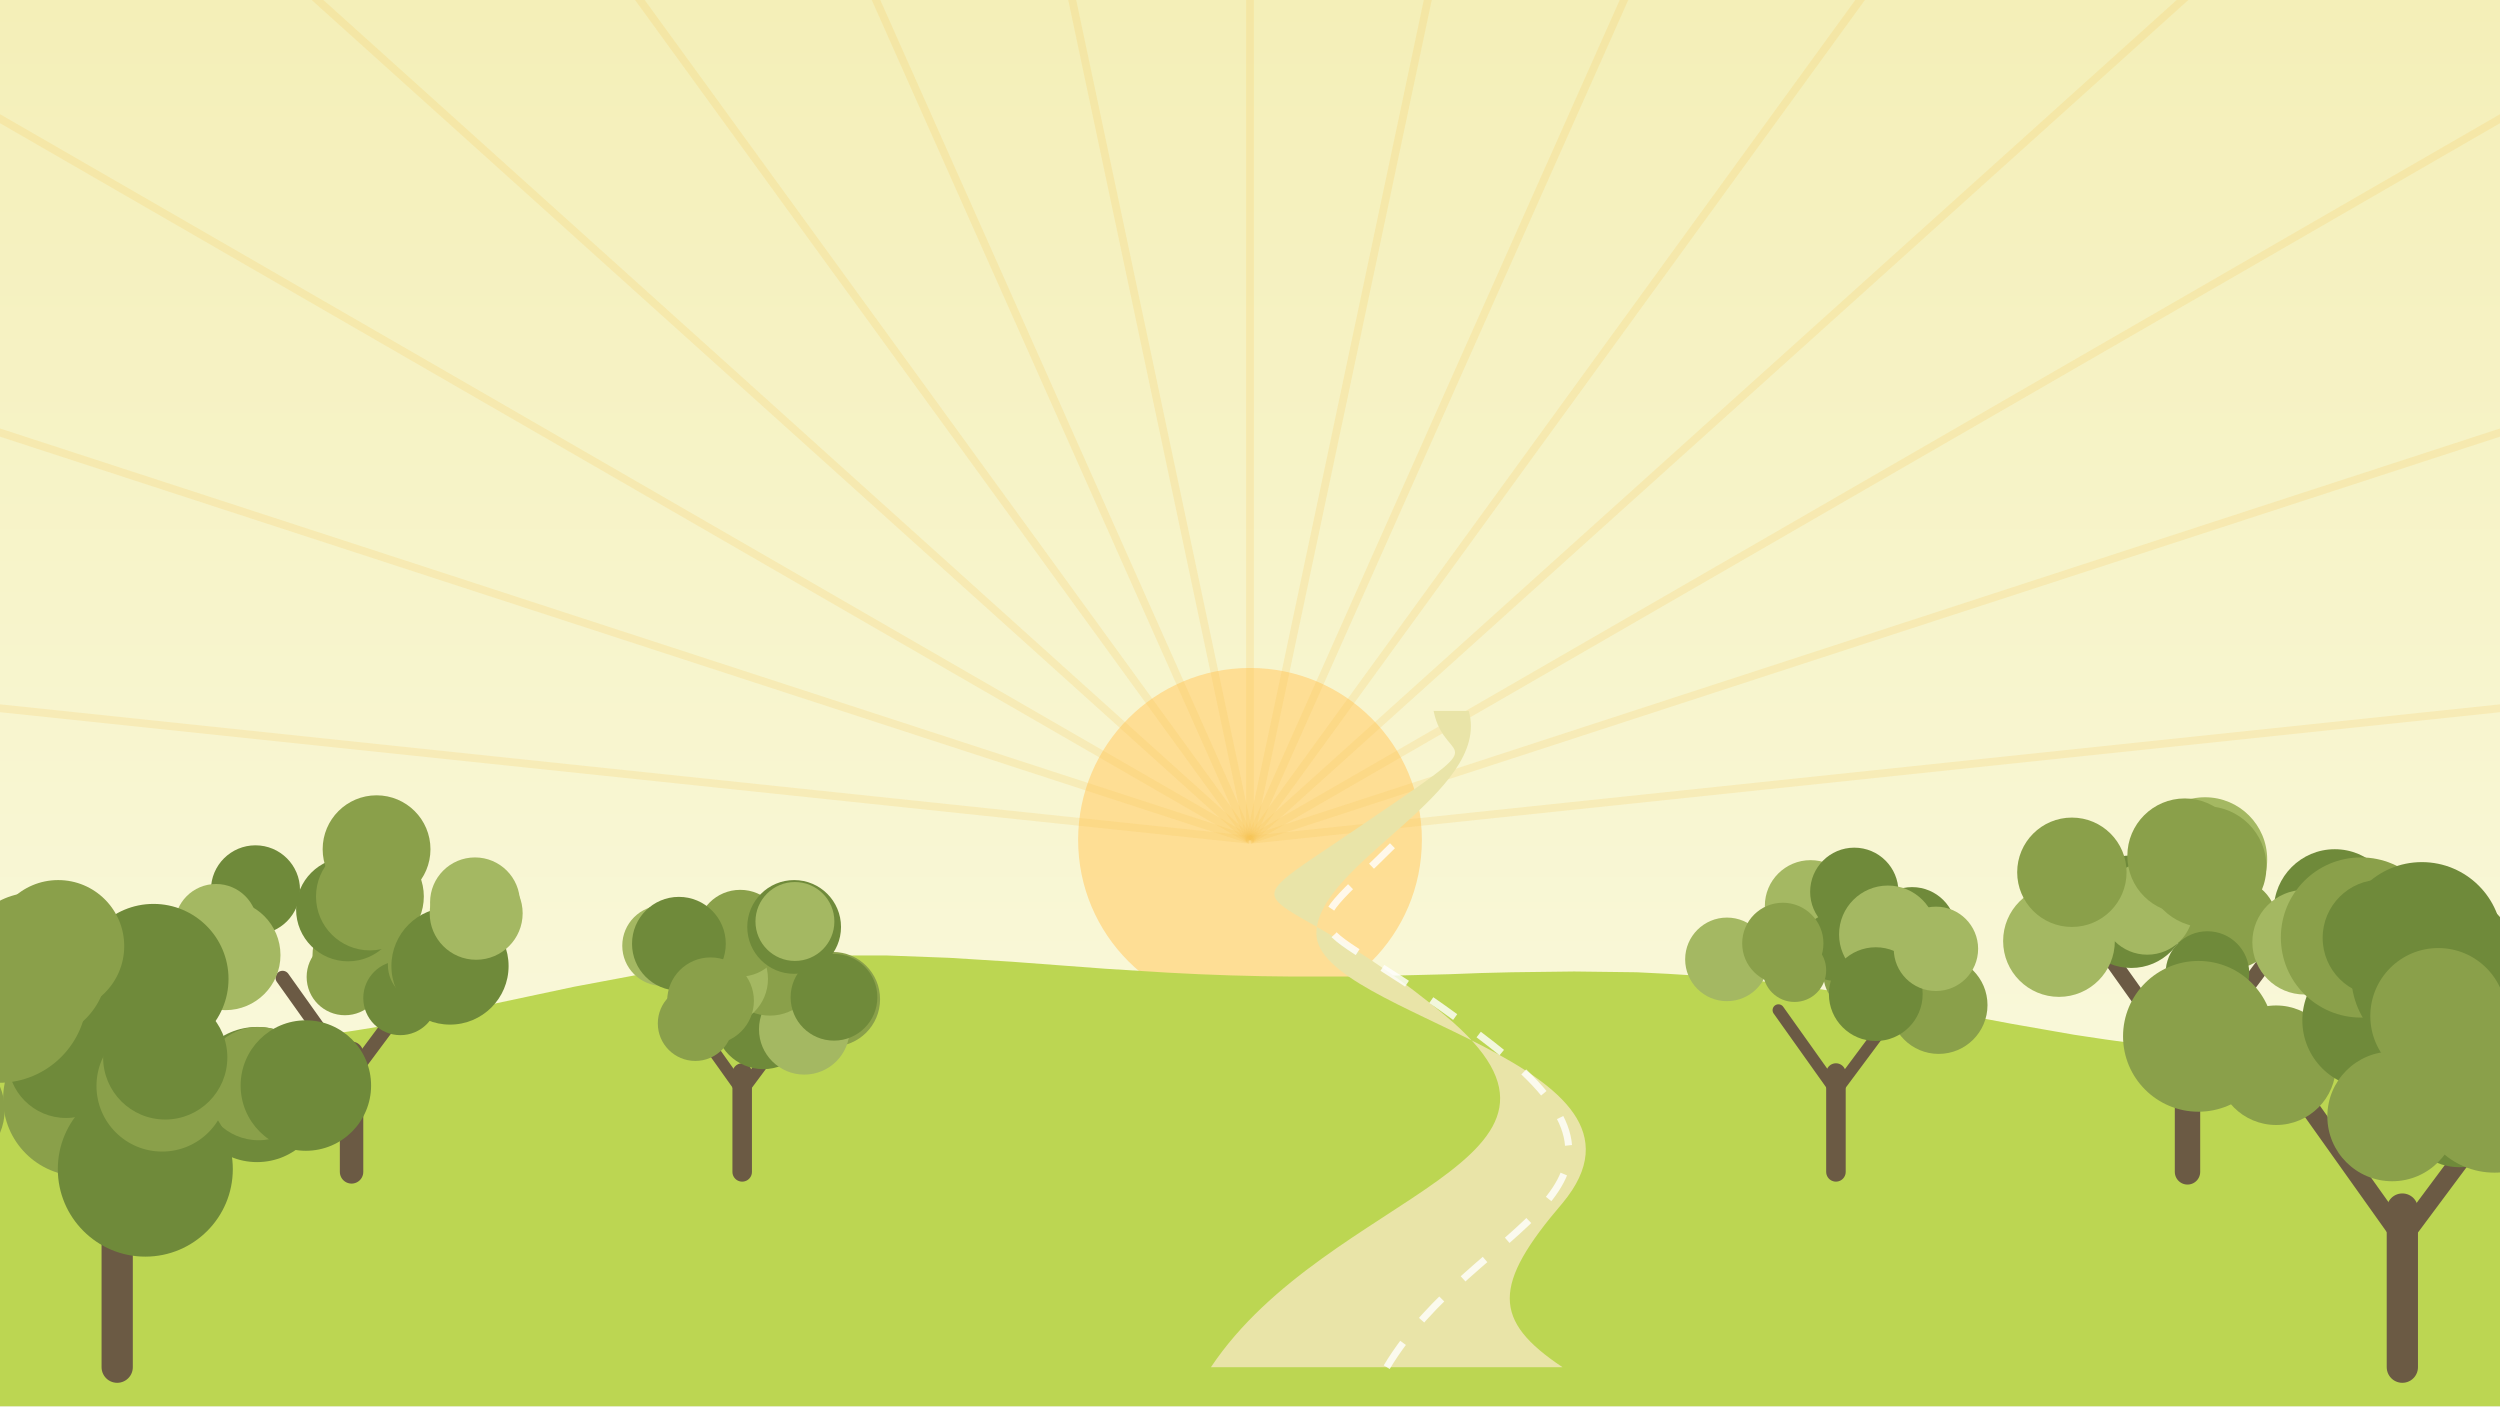
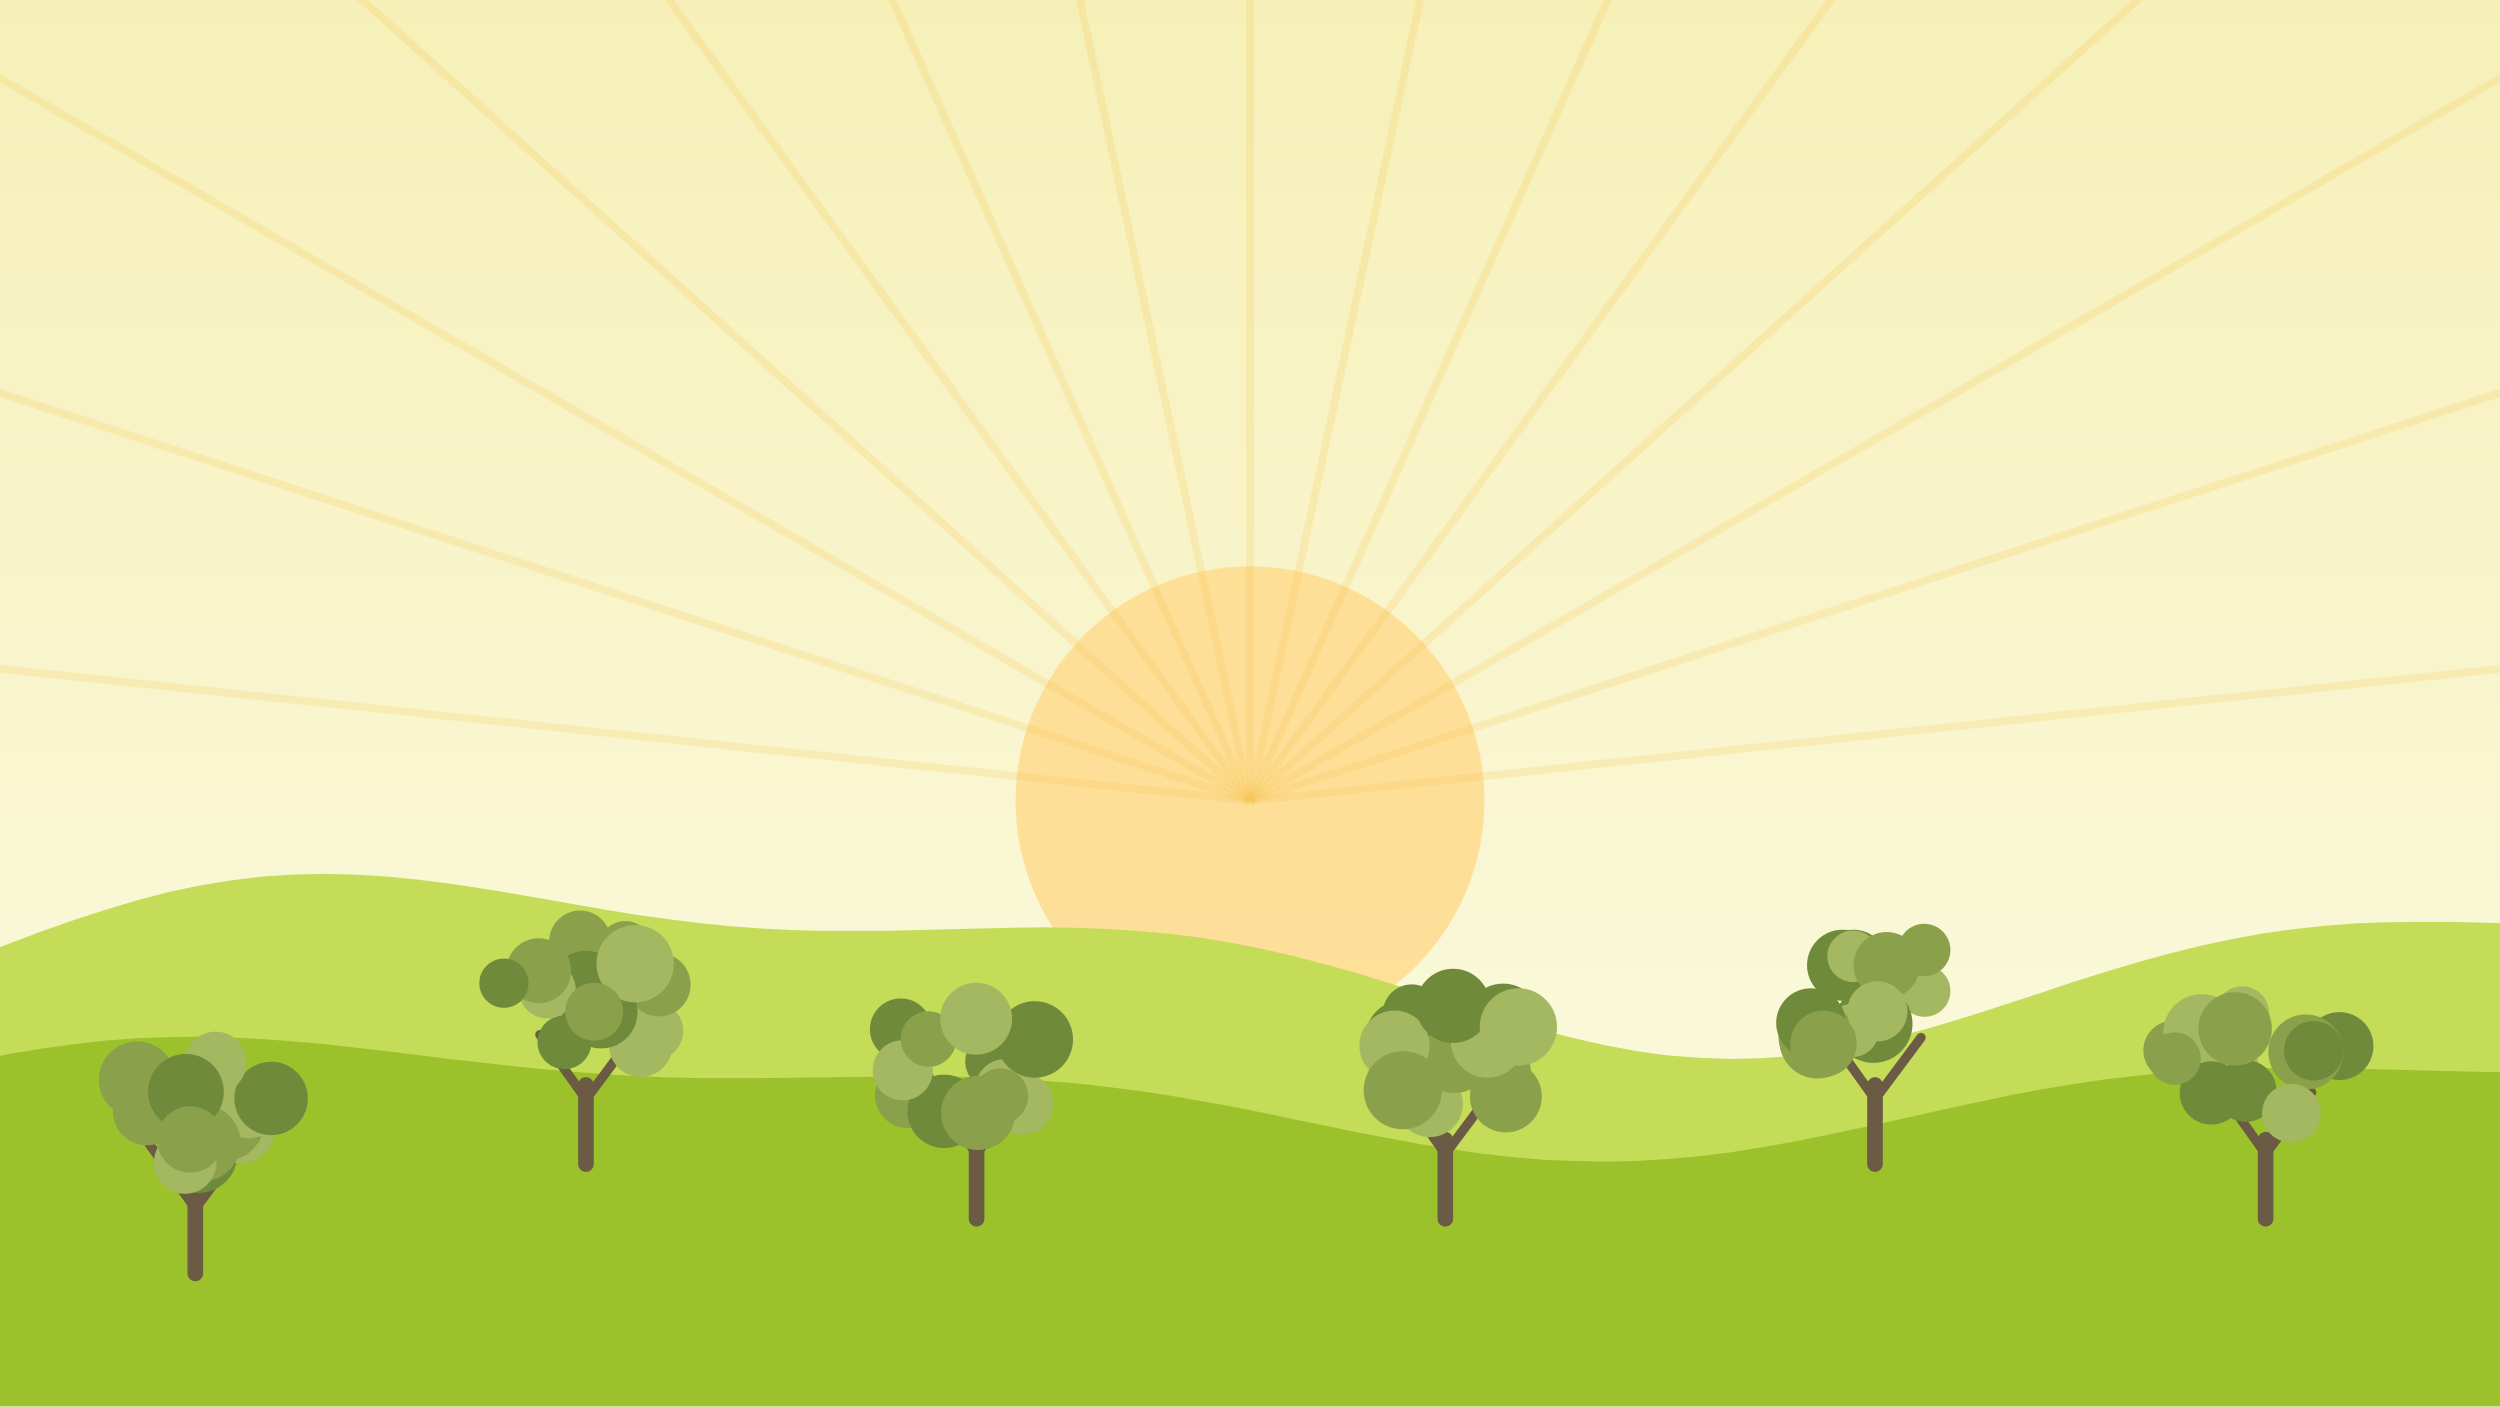
<svg xmlns="http://www.w3.org/2000/svg" viewBox="0 0 640 360" preserveAspectRatio="xMidYMax slice">
  <defs>
-     <linearGradient id="w109" x1="0" y1="0" x2="0" y2="1">
-       <stop offset="0" stop-color="#f4efb8" />
+     <linearGradient id="w106" x1="0" y1="0" x2="0" y2="1">
+       <stop offset="0" stop-color="#f6f0b8" />
      <stop offset="1" stop-color="#fbfbe4" />
    </linearGradient>
  </defs>
-   <rect width="640" height="360" fill="url(#w109)" />
-   <circle cx="320" cy="215" r="44" fill="#ffd98a" opacity="0.85" />
-   <path d="M320 215 L738 171" stroke="#f6c453" stroke-width="2" opacity="0.2" />
-   <path d="M320 215 L719 85" stroke="#f6c453" stroke-width="2" opacity="0.2" />
-   <path d="M320 215 L684 5" stroke="#f6c453" stroke-width="2" opacity="0.2" />
-   <path d="M320 215 L632 -66" stroke="#f6c453" stroke-width="2" opacity="0.2" />
-   <path d="M320 215 L567 -125" stroke="#f6c453" stroke-width="2" opacity="0.2" />
-   <path d="M320 215 L491 -169" stroke="#f6c453" stroke-width="2" opacity="0.2" />
-   <path d="M320 215 L407 -196" stroke="#f6c453" stroke-width="2" opacity="0.2" />
-   <path d="M320 215 L320 -205" stroke="#f6c453" stroke-width="2" opacity="0.2" />
-   <path d="M320 215 L233 -196" stroke="#f6c453" stroke-width="2" opacity="0.2" />
-   <path d="M320 215 L149 -169" stroke="#f6c453" stroke-width="2" opacity="0.2" />
-   <path d="M320 215 L73 -125" stroke="#f6c453" stroke-width="2" opacity="0.2" />
-   <path d="M320 215 L8 -66" stroke="#f6c453" stroke-width="2" opacity="0.2" />
-   <path d="M320 215 L-44 5" stroke="#f6c453" stroke-width="2" opacity="0.2" />
-   <path d="M320 215 L-79 85" stroke="#f6c453" stroke-width="2" opacity="0.2" />
-   <path d="M320 215 L-98 171" stroke="#f6c453" stroke-width="2" opacity="0.2" />
-   <path d="M-5 360 L-5 255 L-5 264.8 L3 265.6 L11 266.4 L19 267.0 L27 267.5 L35 267.8 L43 267.9 L51 267.8 L59 267.4 L67 266.8 L75 266.0 L83 265.0 L91 263.8 L99 262.5 L107 261.0 L115 259.3 L123 257.7 L131 256.0 L139 254.3 L147 252.6 L155 251.1 L163 249.6 L171 248.4 L179 247.2 L187 246.3 L195 245.6 L203 245.0 L211 244.7 L219 244.6 L227 244.6 L235 244.9 L243 245.2 L251 245.7 L259 246.2 L267 246.8 L275 247.4 L283 248.0 L291 248.5 L299 249.0 L307 249.4 L315 249.7 L323 249.9 L331 250.0 L339 250.0 L347 250.0 L355 249.8 L363 249.6 L371 249.4 L379 249.1 L387 248.9 L395 248.8 L403 248.7 L411 248.8 L419 248.9 L427 249.3 L435 249.8 L443 250.4 L451 251.2 L459 252.2 L467 253.4 L475 254.6 L483 256.0 L491 257.5 L499 259.0 L507 260.6 L515 262.1 L523 263.5 L531 264.9 L539 266.1 L547 267.2 L555 268.1 L563 268.7 L571 269.2 L579 269.4 L587 269.3 L595 269.1 L603 268.5 L611 267.8 L619 266.9 L627 265.9 L635 264.7 L643 263.5 L645 360Z" fill="#bcd652" opacity="1" />
-   <g transform="translate(190 -190) scale(1.5)">
-     <path d="M80 360 C100 330 150 325 120 300 S80 285 105 268 S120 258 118 248 L124 248 C128 262 98 274 98 286 C98 300 160 308 140 332 C128 346 128 352 140 360Z" fill="#e9e4a8" />
-     <path d="M110 360 C125 335 160 330 128 305 S92 290 112 270" stroke="#fff" stroke-width="1.2" stroke-dasharray="5 5" fill="none" opacity=".8" />
-   </g>
-   <path d="M90 300 L90 269.64" stroke="#6b5a44" stroke-width="6.0" stroke-linecap="round" />
-   <path d="M90 275.16 L72.336 250.32" transform="translate(0,0)" stroke="#6b5a44" stroke-width="3.6" stroke-linecap="round" fill="none" />
-   <path d="M90 275.16 L107.664 251.424" stroke="#6b5a44" stroke-width="3.6" stroke-linecap="round" />
-   <circle cx="93.2" cy="244.6" r="13.2" fill="#8aa04a" />
-   <circle cx="65.4" cy="227.8" r="11.4" fill="#6f8a3a" />
-   <circle cx="57.7" cy="244.5" r="14.1" fill="#a4b862" />
-   <circle cx="88.3" cy="250.1" r="9.8" fill="#8aa04a" />
-   <circle cx="89.1" cy="232.8" r="13.3" fill="#6f8a3a" />
-   <circle cx="121.6" cy="231.0" r="11.5" fill="#a4b862" />
-   <circle cx="94.7" cy="229.5" r="13.8" fill="#8aa04a" />
-   <circle cx="102.5" cy="255.5" r="9.5" fill="#6f8a3a" />
-   <circle cx="55.3" cy="236.9" r="10.6" fill="#a4b862" />
-   <circle cx="108.7" cy="247.0" r="9.4" fill="#8aa04a" />
-   <circle cx="115.2" cy="247.3" r="15.0" fill="#6f8a3a" />
-   <circle cx="121.9" cy="233.8" r="11.9" fill="#a4b862" />
-   <circle cx="96.4" cy="217.4" r="13.8" fill="#8aa04a" />
-   <path d="M190 300 L190 274.7" stroke="#6b5a44" stroke-width="5.0" stroke-linecap="round" />
-   <path d="M190 279.3 L175.28 258.6" transform="translate(0,0)" stroke="#6b5a44" stroke-width="3.0" stroke-linecap="round" fill="none" />
-   <path d="M190 279.3 L204.72 259.52" stroke="#6b5a44" stroke-width="3.0" stroke-linecap="round" />
-   <circle cx="213.2" cy="255.8" r="12.1" fill="#8aa04a" />
-   <circle cx="195.4" cy="261.3" r="12.4" fill="#6f8a3a" />
-   <circle cx="205.9" cy="263.5" r="11.6" fill="#a4b862" />
-   <circle cx="197.1" cy="247.7" r="12.3" fill="#8aa04a" />
-   <circle cx="213.5" cy="255.3" r="11.1" fill="#6f8a3a" />
-   <circle cx="184.7" cy="250.6" r="11.9" fill="#a4b862" />
-   <circle cx="189.5" cy="238.9" r="11.1" fill="#8aa04a" />
-   <circle cx="203.3" cy="237.3" r="12.0" fill="#6f8a3a" />
-   <circle cx="169.6" cy="242.1" r="10.3" fill="#a4b862" />
-   <circle cx="178.0" cy="262.0" r="9.6" fill="#8aa04a" />
-   <circle cx="173.8" cy="241.6" r="12.0" fill="#6f8a3a" />
-   <circle cx="203.5" cy="235.9" r="10.1" fill="#a4b862" />
-   <circle cx="181.9" cy="256.2" r="11.1" fill="#8aa04a" />
-   <path d="M470 300 L470 274.7" stroke="#6b5a44" stroke-width="5.0" stroke-linecap="round" />
-   <path d="M470 279.3 L455.28 258.6" transform="translate(0,0)" stroke="#6b5a44" stroke-width="3.0" stroke-linecap="round" fill="none" />
-   <path d="M470 279.3 L484.72 259.52" stroke="#6b5a44" stroke-width="3.0" stroke-linecap="round" />
-   <circle cx="487.1" cy="251.0" r="8.4" fill="#8aa04a" />
-   <circle cx="489.5" cy="238.4" r="11.3" fill="#6f8a3a" />
-   <circle cx="463.5" cy="231.9" r="11.7" fill="#a4b862" />
-   <circle cx="476.2" cy="249.5" r="9.4" fill="#8aa04a" />
-   <circle cx="469.7" cy="242.4" r="8.7" fill="#6f8a3a" />
-   <circle cx="442.1" cy="245.6" r="10.7" fill="#a4b862" />
-   <circle cx="459.4" cy="248.4" r="8.1" fill="#8aa04a" />
-   <circle cx="474.7" cy="228.3" r="11.3" fill="#6f8a3a" />
-   <circle cx="483.3" cy="239.2" r="12.5" fill="#a4b862" />
-   <circle cx="496.3" cy="257.3" r="12.5" fill="#8aa04a" />
-   <circle cx="480.2" cy="254.5" r="12.0" fill="#6f8a3a" />
-   <circle cx="495.6" cy="242.9" r="10.8" fill="#a4b862" />
-   <circle cx="456.4" cy="241.5" r="10.4" fill="#8aa04a" />
-   <path d="M560 300 L560 267.11" stroke="#6b5a44" stroke-width="6.5" stroke-linecap="round" />
-   <path d="M560 273.09 L540.864 246.18" transform="translate(0,0)" stroke="#6b5a44" stroke-width="3.9" stroke-linecap="round" fill="none" />
-   <path d="M560 273.09 L579.136 247.376" stroke="#6b5a44" stroke-width="3.9" stroke-linecap="round" />
-   <circle cx="560.5" cy="226.9" r="14.8" fill="#8aa04a" />
-   <circle cx="597.7" cy="233.0" r="15.6" fill="#6f8a3a" />
-   <circle cx="564.5" cy="220.0" r="15.9" fill="#a4b862" />
-   <circle cx="571.4" cy="236.4" r="11.6" fill="#8aa04a" />
-   <circle cx="545.6" cy="233.4" r="14.4" fill="#6f8a3a" />
-   <circle cx="549.7" cy="232.6" r="11.8" fill="#a4b862" />
-   <circle cx="564.7" cy="221.9" r="15.5" fill="#8aa04a" />
-   <circle cx="597.4" cy="229.7" r="10.7" fill="#6f8a3a" />
-   <circle cx="527.1" cy="240.9" r="14.3" fill="#a4b862" />
-   <circle cx="530.4" cy="223.3" r="14.0" fill="#8aa04a" />
-   <circle cx="565.1" cy="249.1" r="10.7" fill="#6f8a3a" />
-   <circle cx="590.0" cy="241.2" r="13.4" fill="#a4b862" />
-   <circle cx="559.3" cy="219.1" r="14.7" fill="#8aa04a" />
-   <path d="M30 350 L30 309.52" stroke="#6b5a44" stroke-width="8.0" stroke-linecap="round" />
-   <path d="M30 316.88 L6.448 283.76" transform="translate(0,0)" stroke="#6b5a44" stroke-width="4.8" stroke-linecap="round" fill="none" />
-   <path d="M30 316.88 L53.552 285.232" stroke="#6b5a44" stroke-width="4.8" stroke-linecap="round" />
-   <circle cx="20.6" cy="281.3" r="19.8" fill="#8aa04a" />
-   <circle cx="65.8" cy="280.2" r="17.3" fill="#6f8a3a" />
-   <circle cx="66.2" cy="277.4" r="14.5" fill="#8aa04a" />
-   <circle cx="16.9" cy="271.3" r="14.9" fill="#6f8a3a" />
-   <circle cx="-14.0" cy="284.1" r="15.2" fill="#8aa04a" />
-   <circle cx="37.2" cy="299.3" r="22.4" fill="#6f8a3a" />
-   <circle cx="-0.3" cy="254.6" r="22.6" fill="#8aa04a" />
-   <circle cx="78.3" cy="277.9" r="16.7" fill="#6f8a3a" />
-   <circle cx="41.5" cy="278.0" r="16.8" fill="#8aa04a" />
-   <circle cx="39.3" cy="250.6" r="19.2" fill="#6f8a3a" />
-   <circle cx="8.6" cy="247.4" r="18.9" fill="#8aa04a" />
-   <circle cx="42.3" cy="270.7" r="15.9" fill="#6f8a3a" />
-   <circle cx="14.9" cy="242.2" r="16.9" fill="#8aa04a" />
-   <path d="M615 350 L615 309.52" stroke="#6b5a44" stroke-width="8.0" stroke-linecap="round" />
-   <path d="M615 316.88 L591.448 283.76" transform="translate(0,0)" stroke="#6b5a44" stroke-width="4.8" stroke-linecap="round" fill="none" />
-   <path d="M615 316.88 L638.552 285.232" stroke="#6b5a44" stroke-width="4.8" stroke-linecap="round" />
-   <circle cx="582.7" cy="272.7" r="15.3" fill="#8aa04a" />
-   <circle cx="617.9" cy="264.3" r="18.5" fill="#6f8a3a" />
-   <circle cx="627.4" cy="259.7" r="19.0" fill="#8aa04a" />
-   <circle cx="606.8" cy="261.2" r="17.4" fill="#6f8a3a" />
-   <circle cx="604.4" cy="240.0" r="20.5" fill="#8aa04a" />
-   <circle cx="629.6" cy="283.7" r="15.1" fill="#6f8a3a" />
-   <circle cx="562.8" cy="265.3" r="19.3" fill="#8aa04a" />
-   <circle cx="620.0" cy="241.3" r="20.6" fill="#6f8a3a" />
-   <circle cx="638.6" cy="280.2" r="20.0" fill="#8aa04a" />
-   <circle cx="609.5" cy="240.1" r="14.9" fill="#6f8a3a" />
-   <circle cx="612.4" cy="285.8" r="16.6" fill="#8aa04a" />
-   <circle cx="623.8" cy="249.5" r="21.9" fill="#6f8a3a" />
-   <circle cx="624.2" cy="260.1" r="17.4" fill="#8aa04a" />
+   <rect width="640" height="360" fill="url(#w106)" />
+   <circle cx="320" cy="205" r="60" fill="#ffd98a" opacity="0.8" />
+   <path d="M320 205 L718 163" stroke="#f6c453" stroke-width="2" opacity="0.22" />
+   <path d="M320 205 L700 81" stroke="#f6c453" stroke-width="2" opacity="0.22" />
+   <path d="M320 205 L666 5" stroke="#f6c453" stroke-width="2" opacity="0.22" />
+   <path d="M320 205 L617 -63" stroke="#f6c453" stroke-width="2" opacity="0.22" />
+   <path d="M320 205 L555 -119" stroke="#f6c453" stroke-width="2" opacity="0.22" />
+   <path d="M320 205 L483 -160" stroke="#f6c453" stroke-width="2" opacity="0.22" />
+   <path d="M320 205 L403 -186" stroke="#f6c453" stroke-width="2" opacity="0.22" />
+   <path d="M320 205 L320 -195" stroke="#f6c453" stroke-width="2" opacity="0.22" />
+   <path d="M320 205 L237 -186" stroke="#f6c453" stroke-width="2" opacity="0.22" />
+   <path d="M320 205 L157 -160" stroke="#f6c453" stroke-width="2" opacity="0.22" />
+   <path d="M320 205 L85 -119" stroke="#f6c453" stroke-width="2" opacity="0.22" />
+   <path d="M320 205 L23 -63" stroke="#f6c453" stroke-width="2" opacity="0.22" />
+   <path d="M320 205 L-26 5" stroke="#f6c453" stroke-width="2" opacity="0.22" />
+   <path d="M320 205 L-60 81" stroke="#f6c453" stroke-width="2" opacity="0.22" />
+   <path d="M320 205 L-78 163" stroke="#f6c453" stroke-width="2" opacity="0.22" />
+   <path d="M-5 360 L-5 245 L-5 244.4 L3 241.3 L11 238.3 L19 235.5 L27 232.9 L35 230.5 L43 228.4 L51 226.7 L59 225.4 L67 224.4 L75 223.9 L83 223.7 L91 223.9 L99 224.4 L107 225.2 L115 226.2 L123 227.4 L131 228.7 L139 230.1 L147 231.5 L155 232.9 L163 234.2 L171 235.3 L179 236.3 L187 237.1 L195 237.7 L203 238.1 L211 238.3 L219 238.3 L227 238.3 L235 238.1 L243 237.9 L251 237.7 L259 237.5 L267 237.4 L275 237.5 L283 237.8 L291 238.3 L299 239.0 L307 240.0 L315 241.3 L323 242.9 L331 244.7 L339 246.8 L347 249.0 L355 251.5 L363 254.0 L371 256.5 L379 259.1 L387 261.5 L395 263.8 L403 265.8 L411 267.6 L419 269.1 L427 270.2 L435 270.8 L443 271.1 L451 270.9 L459 270.3 L467 269.3 L475 267.8 L483 266.1 L491 264.0 L499 261.7 L507 259.2 L515 256.6 L523 254.0 L531 251.3 L539 248.8 L547 246.4 L555 244.2 L563 242.2 L571 240.5 L579 239.0 L587 237.9 L595 237.0 L603 236.4 L611 236.1 L619 236.0 L627 236.0 L635 236.2 L643 236.4 L645 360Z" fill="#c4dc58" opacity="1" />
+   <path d="M-5 360 L-5 280 L-5 271.3 L3 269.7 L11 268.4 L19 267.3 L27 266.4 L35 265.8 L43 265.5 L51 265.4 L59 265.6 L67 266.0 L75 266.6 L83 267.3 L91 268.2 L99 269.1 L107 270.1 L115 271.1 L123 272.0 L131 272.9 L139 273.7 L147 274.4 L155 275.0 L163 275.5 L171 275.8 L179 276.0 L187 276.0 L195 276.0 L203 275.9 L211 275.8 L219 275.7 L227 275.6 L235 275.6 L243 275.6 L251 275.8 L259 276.2 L267 276.7 L275 277.3 L283 278.2 L291 279.2 L299 280.4 L307 281.8 L315 283.2 L323 284.8 L331 286.5 L339 288.1 L347 289.8 L355 291.3 L363 292.8 L371 294.1 L379 295.3 L387 296.2 L395 296.9 L403 297.2 L411 297.4 L419 297.2 L427 296.7 L435 296.0 L443 295.0 L451 293.7 L459 292.3 L467 290.7 L475 289.0 L483 287.3 L491 285.5 L499 283.7 L507 282.0 L515 280.3 L523 278.8 L531 277.5 L539 276.3 L547 275.4 L555 274.6 L563 274.0 L571 273.6 L579 273.4 L587 273.4 L595 273.4 L603 273.6 L611 273.8 L619 274.0 L627 274.2 L635 274.4 L643 274.5 L645 360Z" fill="#9bc12b" opacity="1" />
+   <path d="M50 326 L50 305.76" stroke="#6b5a44" stroke-width="4.0" stroke-linecap="round" />
+   <path d="M50 309.44 L38.224 292.88" transform="translate(0,0)" stroke="#6b5a44" stroke-width="2.4" stroke-linecap="round" fill="none" />
+   <path d="M50 309.44 L61.776 293.616" stroke="#6b5a44" stroke-width="2.4" stroke-linecap="round" />
+   <circle cx="37.6" cy="284.5" r="8.7" fill="#8aa04a" />
+   <circle cx="50.8" cy="295.4" r="10.0" fill="#6f8a3a" />
+   <circle cx="61.6" cy="289.0" r="8.8" fill="#a4b862" />
+   <circle cx="58.1" cy="287.6" r="9.4" fill="#8aa04a" />
+   <circle cx="63.4" cy="283.2" r="7.0" fill="#6f8a3a" />
+   <circle cx="63.6" cy="282.8" r="8.6" fill="#a4b862" />
+   <circle cx="35.1" cy="276.4" r="9.8" fill="#8aa04a" />
+   <circle cx="69.4" cy="281.2" r="9.4" fill="#6f8a3a" />
+   <circle cx="55.2" cy="272.0" r="7.9" fill="#a4b862" />
+   <circle cx="51.8" cy="292.6" r="9.8" fill="#8aa04a" />
+   <circle cx="47.6" cy="279.5" r="9.7" fill="#6f8a3a" />
+   <circle cx="47.4" cy="297.6" r="8.0" fill="#a4b862" />
+   <circle cx="48.7" cy="291.7" r="8.5" fill="#8aa04a" />
+   <path d="M150 298 L150 277.76" stroke="#6b5a44" stroke-width="4.0" stroke-linecap="round" />
+   <path d="M150 281.44 L138.224 264.88" transform="translate(0,0)" stroke="#6b5a44" stroke-width="2.4" stroke-linecap="round" fill="none" />
+   <path d="M150 281.44 L161.776 265.616" stroke="#6b5a44" stroke-width="2.4" stroke-linecap="round" />
+   <circle cx="160.1" cy="242.8" r="7.0" fill="#8aa04a" />
+   <circle cx="144.5" cy="266.8" r="6.9" fill="#6f8a3a" />
+   <circle cx="167.4" cy="263.9" r="7.5" fill="#a4b862" />
+   <circle cx="148.5" cy="241.0" r="7.9" fill="#8aa04a" />
+   <circle cx="150.0" cy="252.8" r="9.4" fill="#6f8a3a" />
+   <circle cx="164.0" cy="267.6" r="8.1" fill="#a4b862" />
+   <circle cx="168.7" cy="252.1" r="8.1" fill="#8aa04a" />
+   <circle cx="153.9" cy="259.1" r="9.3" fill="#6f8a3a" />
+   <circle cx="140.1" cy="253.4" r="7.3" fill="#a4b862" />
+   <circle cx="137.9" cy="248.5" r="8.3" fill="#8aa04a" />
+   <circle cx="129.0" cy="251.7" r="6.3" fill="#6f8a3a" />
+   <circle cx="162.6" cy="246.7" r="9.9" fill="#a4b862" />
+   <circle cx="152.1" cy="259.0" r="7.4" fill="#8aa04a" />
+   <path d="M250 312 L250 291.76" stroke="#6b5a44" stroke-width="4.0" stroke-linecap="round" />
+   <path d="M250 295.44 L238.224 278.88" transform="translate(0,0)" stroke="#6b5a44" stroke-width="2.4" stroke-linecap="round" fill="none" />
+   <path d="M250 295.44 L261.776 279.616" stroke="#6b5a44" stroke-width="2.4" stroke-linecap="round" />
+   <circle cx="232.4" cy="280.4" r="8.4" fill="#8aa04a" />
+   <circle cx="254.3" cy="271.7" r="7.2" fill="#6f8a3a" />
+   <circle cx="257.4" cy="278.9" r="7.8" fill="#a4b862" />
+   <circle cx="265.5" cy="267.0" r="8.3" fill="#8aa04a" />
+   <circle cx="241.7" cy="284.5" r="9.4" fill="#6f8a3a" />
+   <circle cx="261.8" cy="282.6" r="7.9" fill="#a4b862" />
+   <circle cx="256.1" cy="280.6" r="7.1" fill="#8aa04a" />
+   <circle cx="230.6" cy="263.5" r="7.9" fill="#6f8a3a" />
+   <circle cx="231.1" cy="274.0" r="7.7" fill="#a4b862" />
+   <circle cx="237.7" cy="266.0" r="7.1" fill="#8aa04a" />
+   <circle cx="264.9" cy="266.1" r="9.8" fill="#6f8a3a" />
+   <circle cx="249.9" cy="260.8" r="9.2" fill="#a4b862" />
+   <circle cx="250.4" cy="284.9" r="9.5" fill="#8aa04a" />
+   <path d="M370 312 L370 291.76" stroke="#6b5a44" stroke-width="4.0" stroke-linecap="round" />
+   <path d="M370 295.44 L358.224 278.88" transform="translate(0,0)" stroke="#6b5a44" stroke-width="2.4" stroke-linecap="round" fill="none" />
+   <path d="M370 295.44 L381.776 279.616" stroke="#6b5a44" stroke-width="2.4" stroke-linecap="round" />
+   <circle cx="385.5" cy="280.7" r="9.2" fill="#8aa04a" />
+   <circle cx="359.3" cy="265.8" r="9.8" fill="#6f8a3a" />
+   <circle cx="366.0" cy="282.6" r="8.5" fill="#a4b862" />
+   <circle cx="372.3" cy="269.8" r="10.0" fill="#8aa04a" />
+   <circle cx="361.4" cy="259.4" r="7.4" fill="#6f8a3a" />
+   <circle cx="357.0" cy="267.7" r="9.0" fill="#a4b862" />
+   <circle cx="383.5" cy="274.4" r="8.4" fill="#8aa04a" />
+   <circle cx="384.8" cy="261.5" r="9.7" fill="#6f8a3a" />
+   <circle cx="380.8" cy="266.5" r="9.4" fill="#a4b862" />
+   <circle cx="360.6" cy="277.9" r="8.3" fill="#8aa04a" />
+   <circle cx="372.0" cy="257.5" r="9.5" fill="#6f8a3a" />
+   <circle cx="388.7" cy="262.9" r="9.9" fill="#a4b862" />
+   <circle cx="359.1" cy="279.1" r="10.0" fill="#8aa04a" />
+   <path d="M480 298 L480 277.76" stroke="#6b5a44" stroke-width="4.0" stroke-linecap="round" />
+   <path d="M480 281.44 L468.224 264.88" transform="translate(0,0)" stroke="#6b5a44" stroke-width="2.4" stroke-linecap="round" fill="none" />
+   <path d="M480 281.44 L491.776 265.616" stroke="#6b5a44" stroke-width="2.4" stroke-linecap="round" />
+   <circle cx="462.7" cy="265.6" r="7.4" fill="#8aa04a" />
+   <circle cx="471.7" cy="247.1" r="9.1" fill="#6f8a3a" />
+   <circle cx="492.7" cy="253.7" r="6.6" fill="#a4b862" />
+   <circle cx="492.6" cy="243.2" r="6.7" fill="#8aa04a" />
+   <circle cx="479.6" cy="262.1" r="10.0" fill="#6f8a3a" />
+   <circle cx="474.2" cy="263.8" r="6.8" fill="#a4b862" />
+   <circle cx="465.3" cy="266.3" r="9.8" fill="#8aa04a" />
+   <circle cx="474.5" cy="246.6" r="8.6" fill="#6f8a3a" />
+   <circle cx="474.4" cy="244.8" r="6.6" fill="#a4b862" />
+   <circle cx="483.0" cy="247.1" r="8.5" fill="#8aa04a" />
+   <circle cx="463.6" cy="261.9" r="8.9" fill="#6f8a3a" />
+   <circle cx="480.6" cy="258.9" r="7.7" fill="#a4b862" />
+   <circle cx="466.8" cy="267.2" r="8.5" fill="#8aa04a" />
+   <path d="M580 312 L580 291.76" stroke="#6b5a44" stroke-width="4.0" stroke-linecap="round" />
+   <path d="M580 295.44 L568.224 278.88" transform="translate(0,0)" stroke="#6b5a44" stroke-width="2.4" stroke-linecap="round" fill="none" />
+   <path d="M580 295.44 L591.776 279.616" stroke="#6b5a44" stroke-width="2.4" stroke-linecap="round" />
+   <circle cx="567.1" cy="269.1" r="9.4" fill="#8aa04a" />
+   <circle cx="598.9" cy="267.8" r="8.7" fill="#6f8a3a" />
+   <circle cx="568.3" cy="273.8" r="10.0" fill="#a4b862" />
+   <circle cx="590.3" cy="269.3" r="9.6" fill="#8aa04a" />
+   <circle cx="592.3" cy="269.0" r="7.6" fill="#6f8a3a" />
+   <circle cx="574.0" cy="259.4" r="6.9" fill="#a4b862" />
+   <circle cx="556.3" cy="268.9" r="7.6" fill="#8aa04a" />
+   <circle cx="574.9" cy="279.3" r="7.9" fill="#6f8a3a" />
+   <circle cx="563.6" cy="264.3" r="9.8" fill="#a4b862" />
+   <circle cx="572.2" cy="263.4" r="9.4" fill="#8aa04a" />
+   <circle cx="566.1" cy="279.8" r="8.1" fill="#6f8a3a" />
+   <circle cx="586.6" cy="285.0" r="7.5" fill="#a4b862" />
+   <circle cx="556.7" cy="271.0" r="6.7" fill="#8aa04a" />
</svg>
